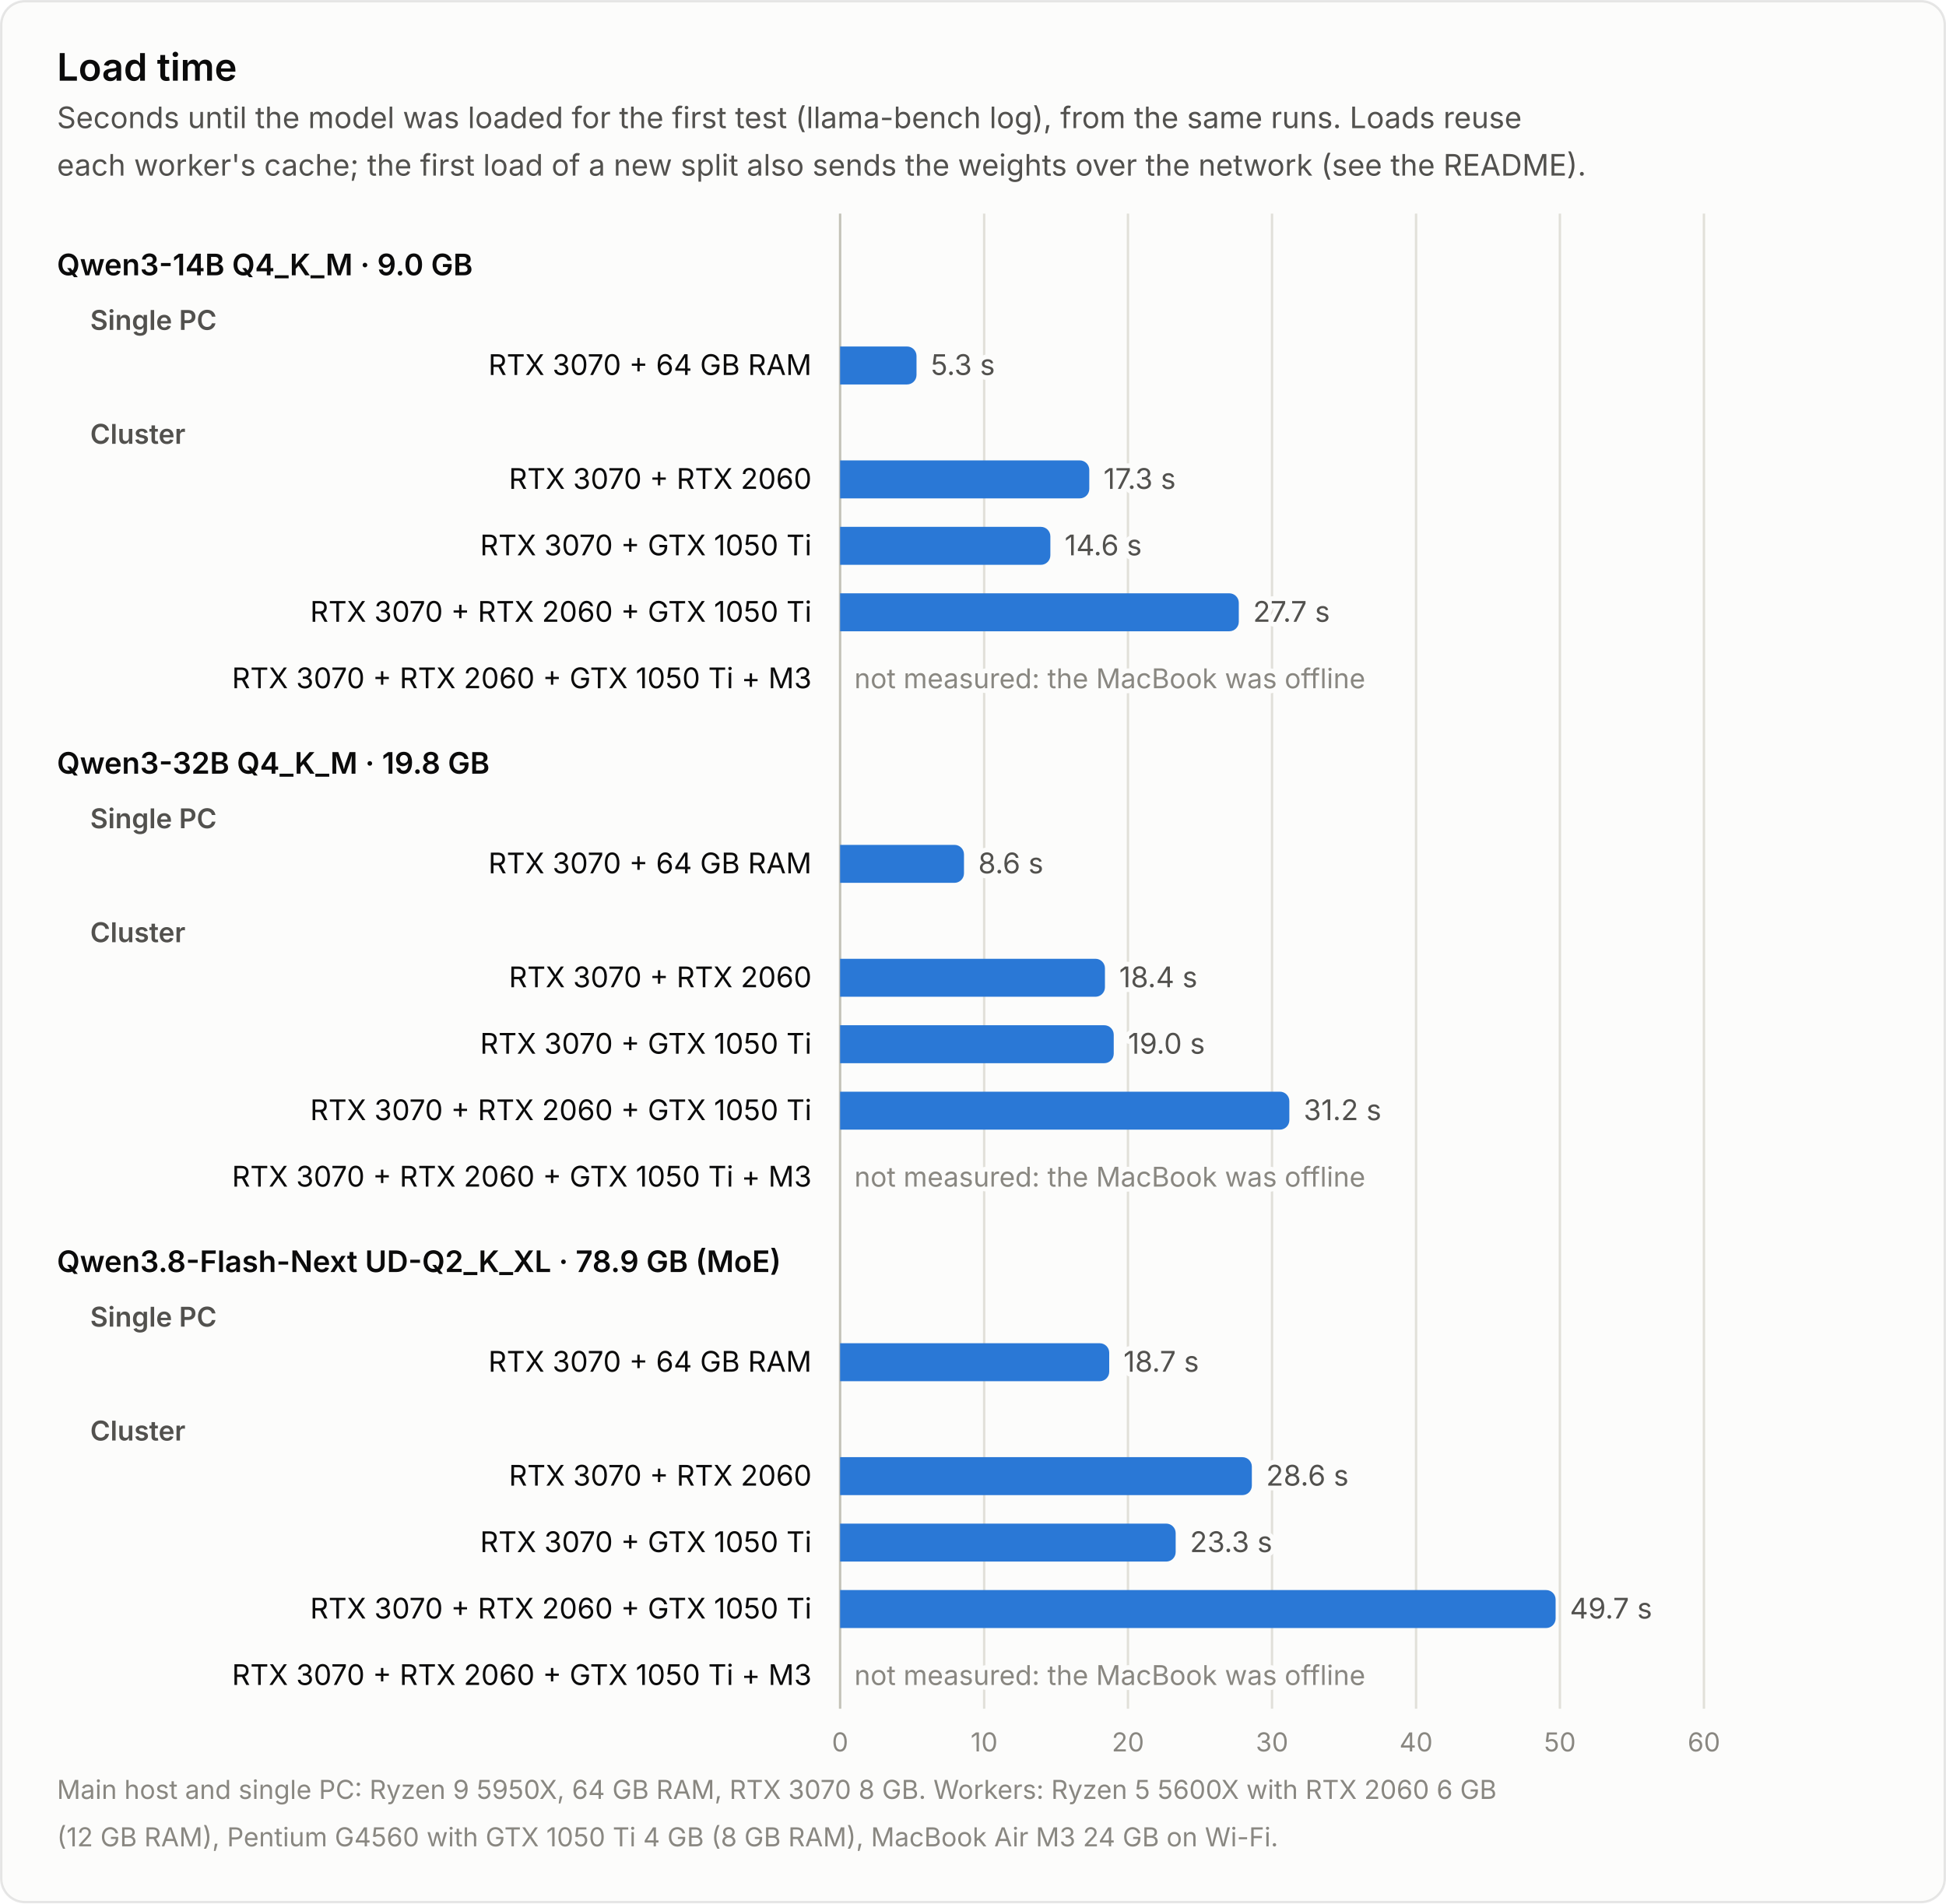
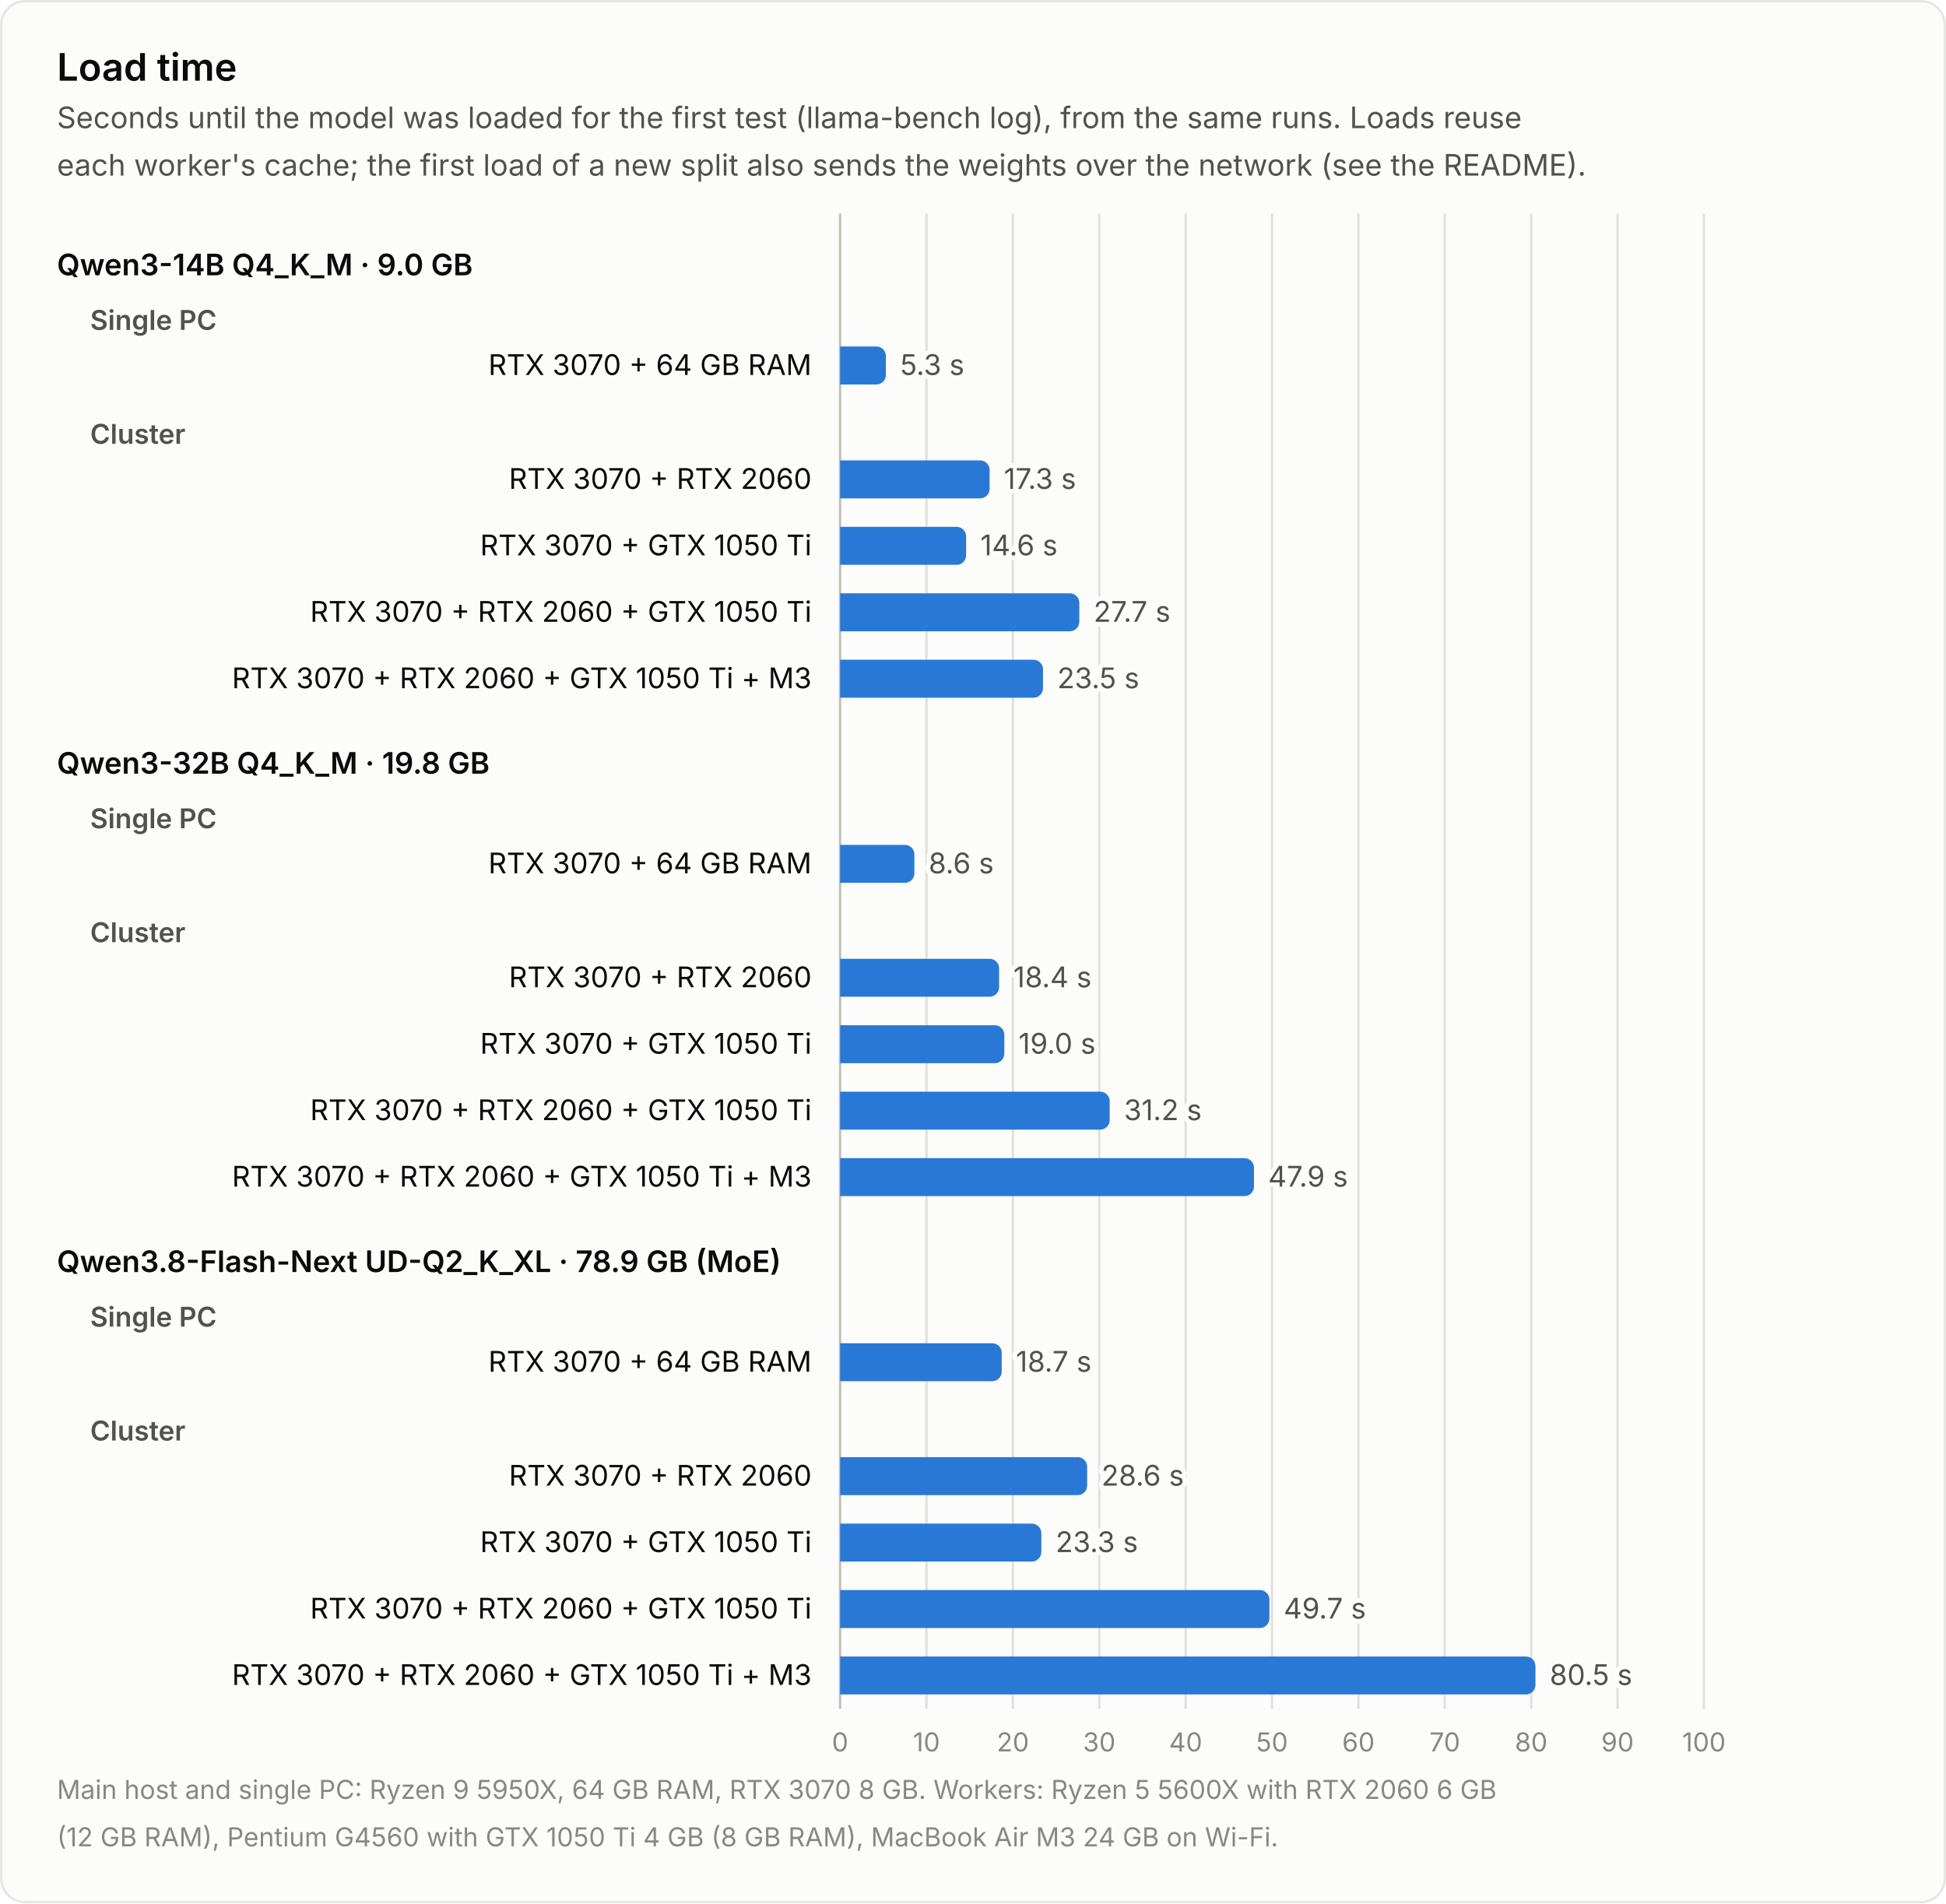
<svg xmlns="http://www.w3.org/2000/svg" width="820" height="802" viewBox="0 0 820 802" role="img" aria-labelledby="t-load-time" font-family="system-ui, -apple-system, 'Segoe UI', sans-serif">
  <rect x="0.5" y="0.5" width="819" height="801" rx="10" fill="#fcfcfb" stroke="rgba(11,11,11,0.10)" />
  <text x="24.0" y="34.0" font-size="16" font-weight="600" fill="#0b0b0b" text-anchor="start" style="">Load time</text>
  <text x="24.0" y="54.0" font-size="12.5" font-weight="400" fill="#52514e" text-anchor="start" style="">Seconds until the model was loaded for the first test (llama-bench log), from the same runs. Loads reuse</text>
  <text x="24.0" y="74.0" font-size="12.5" font-weight="400" fill="#52514e" text-anchor="start" style="">each worker's cache; the first load of a new split also sends the weights over the network (see the README).</text>
  <line x1="354.0" y1="90.0" x2="354.0" y2="720.0" stroke="#c3c2b7" stroke-width="1" />
  <text x="354.0" y="738.0" font-size="11" font-weight="400" fill="#898781" text-anchor="middle" style="font-variant-numeric: tabular-nums;">0</text>
-   <line x1="414.7" y1="90.0" x2="414.7" y2="720.0" stroke="#e1e0d9" stroke-width="1" />
-   <text x="414.7" y="738.0" font-size="11" font-weight="400" fill="#898781" text-anchor="middle" style="font-variant-numeric: tabular-nums;">10</text>
-   <line x1="475.3" y1="90.0" x2="475.3" y2="720.0" stroke="#e1e0d9" stroke-width="1" />
-   <text x="475.3" y="738.0" font-size="11" font-weight="400" fill="#898781" text-anchor="middle" style="font-variant-numeric: tabular-nums;">20</text>
+   <line x1="390.4" y1="90.0" x2="390.4" y2="720.0" stroke="#e1e0d9" stroke-width="1" />
+   <text x="390.4" y="738.0" font-size="11" font-weight="400" fill="#898781" text-anchor="middle" style="font-variant-numeric: tabular-nums;">10</text>
+   <line x1="426.8" y1="90.0" x2="426.8" y2="720.0" stroke="#e1e0d9" stroke-width="1" />
+   <text x="426.8" y="738.0" font-size="11" font-weight="400" fill="#898781" text-anchor="middle" style="font-variant-numeric: tabular-nums;">20</text>
+   <line x1="463.2" y1="90.0" x2="463.2" y2="720.0" stroke="#e1e0d9" stroke-width="1" />
+   <text x="463.2" y="738.0" font-size="11" font-weight="400" fill="#898781" text-anchor="middle" style="font-variant-numeric: tabular-nums;">30</text>
+   <line x1="499.6" y1="90.0" x2="499.6" y2="720.0" stroke="#e1e0d9" stroke-width="1" />
+   <text x="499.6" y="738.0" font-size="11" font-weight="400" fill="#898781" text-anchor="middle" style="font-variant-numeric: tabular-nums;">40</text>
  <line x1="536.0" y1="90.0" x2="536.0" y2="720.0" stroke="#e1e0d9" stroke-width="1" />
-   <text x="536.0" y="738.0" font-size="11" font-weight="400" fill="#898781" text-anchor="middle" style="font-variant-numeric: tabular-nums;">30</text>
-   <line x1="596.7" y1="90.0" x2="596.7" y2="720.0" stroke="#e1e0d9" stroke-width="1" />
-   <text x="596.7" y="738.0" font-size="11" font-weight="400" fill="#898781" text-anchor="middle" style="font-variant-numeric: tabular-nums;">40</text>
-   <line x1="657.3" y1="90.0" x2="657.3" y2="720.0" stroke="#e1e0d9" stroke-width="1" />
-   <text x="657.3" y="738.0" font-size="11" font-weight="400" fill="#898781" text-anchor="middle" style="font-variant-numeric: tabular-nums;">50</text>
+   <text x="536.0" y="738.0" font-size="11" font-weight="400" fill="#898781" text-anchor="middle" style="font-variant-numeric: tabular-nums;">50</text>
+   <line x1="572.4" y1="90.0" x2="572.4" y2="720.0" stroke="#e1e0d9" stroke-width="1" />
+   <text x="572.4" y="738.0" font-size="11" font-weight="400" fill="#898781" text-anchor="middle" style="font-variant-numeric: tabular-nums;">60</text>
+   <line x1="608.8" y1="90.0" x2="608.8" y2="720.0" stroke="#e1e0d9" stroke-width="1" />
+   <text x="608.8" y="738.0" font-size="11" font-weight="400" fill="#898781" text-anchor="middle" style="font-variant-numeric: tabular-nums;">70</text>
+   <line x1="645.2" y1="90.0" x2="645.2" y2="720.0" stroke="#e1e0d9" stroke-width="1" />
+   <text x="645.2" y="738.0" font-size="11" font-weight="400" fill="#898781" text-anchor="middle" style="font-variant-numeric: tabular-nums;">80</text>
+   <line x1="681.6" y1="90.0" x2="681.6" y2="720.0" stroke="#e1e0d9" stroke-width="1" />
+   <text x="681.6" y="738.0" font-size="11" font-weight="400" fill="#898781" text-anchor="middle" style="font-variant-numeric: tabular-nums;">90</text>
  <line x1="718.0" y1="90.0" x2="718.0" y2="720.0" stroke="#e1e0d9" stroke-width="1" />
-   <text x="718.0" y="738.0" font-size="11" font-weight="400" fill="#898781" text-anchor="middle" style="font-variant-numeric: tabular-nums;">60</text>
+   <text x="718.0" y="738.0" font-size="11" font-weight="400" fill="#898781" text-anchor="middle" style="font-variant-numeric: tabular-nums;">100</text>
  <text x="24.0" y="116.0" font-size="12.5" font-weight="600" fill="#0b0b0b" text-anchor="start" style="">Qwen3-14B Q4_K_M · 9.0 GB</text>
  <text x="38.0" y="139.0" font-size="11.5" font-weight="600" fill="#52514e" text-anchor="start" style="">Single PC</text>
  <text x="342.0" y="158.0" font-size="12" font-weight="400" fill="#0b0b0b" text-anchor="end" style="">RTX 3070 + 64 GB RAM</text>
-   <path d="M354.0,146.0 H382.2 A4.0,4.0 0 0 1 386.2,150.0 V158.0 A4.0,4.0 0 0 1 382.2,162.0 H354.0 Z" fill="#2a78d6" />
-   <text x="392.2" y="158.0" font-size="12" font-weight="400" fill="#52514e" text-anchor="start" style="font-variant-numeric: tabular-nums;" stroke="#fcfcfb" stroke-width="4" stroke-linejoin="round" paint-order="stroke">5.3 s</text>
+   <path d="M354.0,146.0 H369.3 A4.0,4.0 0 0 1 373.3,150.0 V158.0 A4.0,4.0 0 0 1 369.3,162.0 H354.0 Z" fill="#2a78d6" />
+   <text x="379.3" y="158.0" font-size="12" font-weight="400" fill="#52514e" text-anchor="start" style="font-variant-numeric: tabular-nums;" stroke="#fcfcfb" stroke-width="4" stroke-linejoin="round" paint-order="stroke">5.3 s</text>
  <text x="38.0" y="187.0" font-size="11.5" font-weight="600" fill="#52514e" text-anchor="start" style="">Cluster</text>
  <text x="342.0" y="206.0" font-size="12" font-weight="400" fill="#0b0b0b" text-anchor="end" style="">RTX 3070 + RTX 2060</text>
-   <path d="M354.0,194.0 H455.0 A4.0,4.0 0 0 1 459.0,198.0 V206.0 A4.0,4.0 0 0 1 455.0,210.0 H354.0 Z" fill="#2a78d6" />
-   <text x="465.0" y="206.0" font-size="12" font-weight="400" fill="#52514e" text-anchor="start" style="font-variant-numeric: tabular-nums;" stroke="#fcfcfb" stroke-width="4" stroke-linejoin="round" paint-order="stroke">17.3 s</text>
+   <path d="M354.0,194.0 H413.0 A4.0,4.0 0 0 1 417.0,198.0 V206.0 A4.0,4.0 0 0 1 413.0,210.0 H354.0 Z" fill="#2a78d6" />
+   <text x="423.0" y="206.0" font-size="12" font-weight="400" fill="#52514e" text-anchor="start" style="font-variant-numeric: tabular-nums;" stroke="#fcfcfb" stroke-width="4" stroke-linejoin="round" paint-order="stroke">17.3 s</text>
  <text x="342.0" y="234.0" font-size="12" font-weight="400" fill="#0b0b0b" text-anchor="end" style="">RTX 3070 + GTX 1050 Ti</text>
-   <path d="M354.0,222.0 H438.6 A4.0,4.0 0 0 1 442.6,226.0 V234.0 A4.0,4.0 0 0 1 438.6,238.0 H354.0 Z" fill="#2a78d6" />
-   <text x="448.6" y="234.0" font-size="12" font-weight="400" fill="#52514e" text-anchor="start" style="font-variant-numeric: tabular-nums;" stroke="#fcfcfb" stroke-width="4" stroke-linejoin="round" paint-order="stroke">14.6 s</text>
+   <path d="M354.0,222.0 H403.1 A4.0,4.0 0 0 1 407.1,226.0 V234.0 A4.0,4.0 0 0 1 403.1,238.0 H354.0 Z" fill="#2a78d6" />
+   <text x="413.1" y="234.0" font-size="12" font-weight="400" fill="#52514e" text-anchor="start" style="font-variant-numeric: tabular-nums;" stroke="#fcfcfb" stroke-width="4" stroke-linejoin="round" paint-order="stroke">14.6 s</text>
  <text x="342.0" y="262.0" font-size="12" font-weight="400" fill="#0b0b0b" text-anchor="end" style="">RTX 3070 + RTX 2060 + GTX 1050 Ti</text>
-   <path d="M354.0,250.0 H518.0 A4.0,4.0 0 0 1 522.0,254.0 V262.0 A4.0,4.0 0 0 1 518.0,266.0 H354.0 Z" fill="#2a78d6" />
-   <text x="528.0" y="262.0" font-size="12" font-weight="400" fill="#52514e" text-anchor="start" style="font-variant-numeric: tabular-nums;" stroke="#fcfcfb" stroke-width="4" stroke-linejoin="round" paint-order="stroke">27.7 s</text>
+   <path d="M354.0,250.0 H450.8 A4.0,4.0 0 0 1 454.8,254.0 V262.0 A4.0,4.0 0 0 1 450.8,266.0 H354.0 Z" fill="#2a78d6" />
+   <text x="460.8" y="262.0" font-size="12" font-weight="400" fill="#52514e" text-anchor="start" style="font-variant-numeric: tabular-nums;" stroke="#fcfcfb" stroke-width="4" stroke-linejoin="round" paint-order="stroke">27.7 s</text>
  <text x="342.0" y="290.0" font-size="12" font-weight="400" fill="#0b0b0b" text-anchor="end" style="">RTX 3070 + RTX 2060 + GTX 1050 Ti + M3</text>
-   <text x="360.0" y="290.0" font-size="11.5" font-weight="400" fill="#898781" text-anchor="start" style="" stroke="#fcfcfb" stroke-width="4" stroke-linejoin="round" paint-order="stroke">not measured: the MacBook was offline</text>
+   <path d="M354.0,278.0 H435.5 A4.0,4.0 0 0 1 439.5,282.0 V290.0 A4.0,4.0 0 0 1 435.5,294.0 H354.0 Z" fill="#2a78d6" />
+   <text x="445.5" y="290.0" font-size="12" font-weight="400" fill="#52514e" text-anchor="start" style="font-variant-numeric: tabular-nums;" stroke="#fcfcfb" stroke-width="4" stroke-linejoin="round" paint-order="stroke">23.5 s</text>
  <text x="24.0" y="326.0" font-size="12.5" font-weight="600" fill="#0b0b0b" text-anchor="start" style="">Qwen3-32B Q4_K_M · 19.8 GB</text>
  <text x="38.0" y="349.0" font-size="11.5" font-weight="600" fill="#52514e" text-anchor="start" style="">Single PC</text>
  <text x="342.0" y="368.0" font-size="12" font-weight="400" fill="#0b0b0b" text-anchor="end" style="">RTX 3070 + 64 GB RAM</text>
-   <path d="M354.0,356.0 H402.2 A4.0,4.0 0 0 1 406.2,360.0 V368.0 A4.0,4.0 0 0 1 402.2,372.0 H354.0 Z" fill="#2a78d6" />
-   <text x="412.2" y="368.0" font-size="12" font-weight="400" fill="#52514e" text-anchor="start" style="font-variant-numeric: tabular-nums;" stroke="#fcfcfb" stroke-width="4" stroke-linejoin="round" paint-order="stroke">8.6 s</text>
+   <path d="M354.0,356.0 H381.3 A4.0,4.0 0 0 1 385.3,360.0 V368.0 A4.0,4.0 0 0 1 381.3,372.0 H354.0 Z" fill="#2a78d6" />
+   <text x="391.3" y="368.0" font-size="12" font-weight="400" fill="#52514e" text-anchor="start" style="font-variant-numeric: tabular-nums;" stroke="#fcfcfb" stroke-width="4" stroke-linejoin="round" paint-order="stroke">8.6 s</text>
  <text x="38.0" y="397.0" font-size="11.5" font-weight="600" fill="#52514e" text-anchor="start" style="">Cluster</text>
  <text x="342.0" y="416.0" font-size="12" font-weight="400" fill="#0b0b0b" text-anchor="end" style="">RTX 3070 + RTX 2060</text>
-   <path d="M354.0,404.0 H461.6 A4.0,4.0 0 0 1 465.6,408.0 V416.0 A4.0,4.0 0 0 1 461.6,420.0 H354.0 Z" fill="#2a78d6" />
-   <text x="471.6" y="416.0" font-size="12" font-weight="400" fill="#52514e" text-anchor="start" style="font-variant-numeric: tabular-nums;" stroke="#fcfcfb" stroke-width="4" stroke-linejoin="round" paint-order="stroke">18.4 s</text>
+   <path d="M354.0,404.0 H417.0 A4.0,4.0 0 0 1 421.0,408.0 V416.0 A4.0,4.0 0 0 1 417.0,420.0 H354.0 Z" fill="#2a78d6" />
+   <text x="427.0" y="416.0" font-size="12" font-weight="400" fill="#52514e" text-anchor="start" style="font-variant-numeric: tabular-nums;" stroke="#fcfcfb" stroke-width="4" stroke-linejoin="round" paint-order="stroke">18.4 s</text>
  <text x="342.0" y="444.0" font-size="12" font-weight="400" fill="#0b0b0b" text-anchor="end" style="">RTX 3070 + GTX 1050 Ti</text>
-   <path d="M354.0,432.0 H465.3 A4.0,4.0 0 0 1 469.3,436.0 V444.0 A4.0,4.0 0 0 1 465.3,448.0 H354.0 Z" fill="#2a78d6" />
-   <text x="475.3" y="444.0" font-size="12" font-weight="400" fill="#52514e" text-anchor="start" style="font-variant-numeric: tabular-nums;" stroke="#fcfcfb" stroke-width="4" stroke-linejoin="round" paint-order="stroke">19.0 s</text>
+   <path d="M354.0,432.0 H419.2 A4.0,4.0 0 0 1 423.2,436.0 V444.0 A4.0,4.0 0 0 1 419.2,448.0 H354.0 Z" fill="#2a78d6" />
+   <text x="429.2" y="444.0" font-size="12" font-weight="400" fill="#52514e" text-anchor="start" style="font-variant-numeric: tabular-nums;" stroke="#fcfcfb" stroke-width="4" stroke-linejoin="round" paint-order="stroke">19.0 s</text>
  <text x="342.0" y="472.0" font-size="12" font-weight="400" fill="#0b0b0b" text-anchor="end" style="">RTX 3070 + RTX 2060 + GTX 1050 Ti</text>
-   <path d="M354.0,460.0 H539.3 A4.0,4.0 0 0 1 543.3,464.0 V472.0 A4.0,4.0 0 0 1 539.3,476.0 H354.0 Z" fill="#2a78d6" />
-   <text x="549.3" y="472.0" font-size="12" font-weight="400" fill="#52514e" text-anchor="start" style="font-variant-numeric: tabular-nums;" stroke="#fcfcfb" stroke-width="4" stroke-linejoin="round" paint-order="stroke">31.2 s</text>
+   <path d="M354.0,460.0 H463.6 A4.0,4.0 0 0 1 467.6,464.0 V472.0 A4.0,4.0 0 0 1 463.6,476.0 H354.0 Z" fill="#2a78d6" />
+   <text x="473.6" y="472.0" font-size="12" font-weight="400" fill="#52514e" text-anchor="start" style="font-variant-numeric: tabular-nums;" stroke="#fcfcfb" stroke-width="4" stroke-linejoin="round" paint-order="stroke">31.2 s</text>
  <text x="342.0" y="500.0" font-size="12" font-weight="400" fill="#0b0b0b" text-anchor="end" style="">RTX 3070 + RTX 2060 + GTX 1050 Ti + M3</text>
-   <text x="360.0" y="500.0" font-size="11.5" font-weight="400" fill="#898781" text-anchor="start" style="" stroke="#fcfcfb" stroke-width="4" stroke-linejoin="round" paint-order="stroke">not measured: the MacBook was offline</text>
+   <path d="M354.0,488.0 H524.4 A4.0,4.0 0 0 1 528.4,492.0 V500.0 A4.0,4.0 0 0 1 524.4,504.0 H354.0 Z" fill="#2a78d6" />
+   <text x="534.4" y="500.0" font-size="12" font-weight="400" fill="#52514e" text-anchor="start" style="font-variant-numeric: tabular-nums;" stroke="#fcfcfb" stroke-width="4" stroke-linejoin="round" paint-order="stroke">47.9 s</text>
  <text x="24.0" y="536.0" font-size="12.5" font-weight="600" fill="#0b0b0b" text-anchor="start" style="">Qwen3.8-Flash-Next UD-Q2_K_XL · 78.9 GB (MoE)</text>
  <text x="38.0" y="559.0" font-size="11.5" font-weight="600" fill="#52514e" text-anchor="start" style="">Single PC</text>
  <text x="342.0" y="578.0" font-size="12" font-weight="400" fill="#0b0b0b" text-anchor="end" style="">RTX 3070 + 64 GB RAM</text>
-   <path d="M354.0,566.0 H463.4 A4.0,4.0 0 0 1 467.4,570.0 V578.0 A4.0,4.0 0 0 1 463.4,582.0 H354.0 Z" fill="#2a78d6" />
-   <text x="473.4" y="578.0" font-size="12" font-weight="400" fill="#52514e" text-anchor="start" style="font-variant-numeric: tabular-nums;" stroke="#fcfcfb" stroke-width="4" stroke-linejoin="round" paint-order="stroke">18.7 s</text>
+   <path d="M354.0,566.0 H418.1 A4.0,4.0 0 0 1 422.1,570.0 V578.0 A4.0,4.0 0 0 1 418.1,582.0 H354.0 Z" fill="#2a78d6" />
+   <text x="428.1" y="578.0" font-size="12" font-weight="400" fill="#52514e" text-anchor="start" style="font-variant-numeric: tabular-nums;" stroke="#fcfcfb" stroke-width="4" stroke-linejoin="round" paint-order="stroke">18.7 s</text>
  <text x="38.0" y="607.0" font-size="11.5" font-weight="600" fill="#52514e" text-anchor="start" style="">Cluster</text>
  <text x="342.0" y="626.0" font-size="12" font-weight="400" fill="#0b0b0b" text-anchor="end" style="">RTX 3070 + RTX 2060</text>
-   <path d="M354.0,614.0 H523.5 A4.0,4.0 0 0 1 527.5,618.0 V626.0 A4.0,4.0 0 0 1 523.5,630.0 H354.0 Z" fill="#2a78d6" />
-   <text x="533.5" y="626.0" font-size="12" font-weight="400" fill="#52514e" text-anchor="start" style="font-variant-numeric: tabular-nums;" stroke="#fcfcfb" stroke-width="4" stroke-linejoin="round" paint-order="stroke">28.6 s</text>
+   <path d="M354.0,614.0 H454.1 A4.0,4.0 0 0 1 458.1,618.0 V626.0 A4.0,4.0 0 0 1 454.1,630.0 H354.0 Z" fill="#2a78d6" />
+   <text x="464.1" y="626.0" font-size="12" font-weight="400" fill="#52514e" text-anchor="start" style="font-variant-numeric: tabular-nums;" stroke="#fcfcfb" stroke-width="4" stroke-linejoin="round" paint-order="stroke">28.6 s</text>
  <text x="342.0" y="654.0" font-size="12" font-weight="400" fill="#0b0b0b" text-anchor="end" style="">RTX 3070 + GTX 1050 Ti</text>
-   <path d="M354.0,642.0 H491.4 A4.0,4.0 0 0 1 495.4,646.0 V654.0 A4.0,4.0 0 0 1 491.4,658.0 H354.0 Z" fill="#2a78d6" />
-   <text x="501.4" y="654.0" font-size="12" font-weight="400" fill="#52514e" text-anchor="start" style="font-variant-numeric: tabular-nums;" stroke="#fcfcfb" stroke-width="4" stroke-linejoin="round" paint-order="stroke">23.3 s</text>
+   <path d="M354.0,642.0 H434.8 A4.0,4.0 0 0 1 438.8,646.0 V654.0 A4.0,4.0 0 0 1 434.8,658.0 H354.0 Z" fill="#2a78d6" />
+   <text x="444.8" y="654.0" font-size="12" font-weight="400" fill="#52514e" text-anchor="start" style="font-variant-numeric: tabular-nums;" stroke="#fcfcfb" stroke-width="4" stroke-linejoin="round" paint-order="stroke">23.3 s</text>
  <text x="342.0" y="682.0" font-size="12" font-weight="400" fill="#0b0b0b" text-anchor="end" style="">RTX 3070 + RTX 2060 + GTX 1050 Ti</text>
-   <path d="M354.0,670.0 H651.5 A4.0,4.0 0 0 1 655.5,674.0 V682.0 A4.0,4.0 0 0 1 651.5,686.0 H354.0 Z" fill="#2a78d6" />
-   <text x="661.5" y="682.0" font-size="12" font-weight="400" fill="#52514e" text-anchor="start" style="font-variant-numeric: tabular-nums;" stroke="#fcfcfb" stroke-width="4" stroke-linejoin="round" paint-order="stroke">49.7 s</text>
+   <path d="M354.0,670.0 H530.9 A4.0,4.0 0 0 1 534.9,674.0 V682.0 A4.0,4.0 0 0 1 530.9,686.0 H354.0 Z" fill="#2a78d6" />
+   <text x="540.9" y="682.0" font-size="12" font-weight="400" fill="#52514e" text-anchor="start" style="font-variant-numeric: tabular-nums;" stroke="#fcfcfb" stroke-width="4" stroke-linejoin="round" paint-order="stroke">49.7 s</text>
  <text x="342.0" y="710.0" font-size="12" font-weight="400" fill="#0b0b0b" text-anchor="end" style="">RTX 3070 + RTX 2060 + GTX 1050 Ti + M3</text>
-   <text x="360.0" y="710.0" font-size="11.5" font-weight="400" fill="#898781" text-anchor="start" style="" stroke="#fcfcfb" stroke-width="4" stroke-linejoin="round" paint-order="stroke">not measured: the MacBook was offline</text>
+   <path d="M354.0,698.0 H643.0 A4.0,4.0 0 0 1 647.0,702.0 V710.0 A4.0,4.0 0 0 1 643.0,714.0 H354.0 Z" fill="#2a78d6" />
+   <text x="653.0" y="710.0" font-size="12" font-weight="400" fill="#52514e" text-anchor="start" style="font-variant-numeric: tabular-nums;" stroke="#fcfcfb" stroke-width="4" stroke-linejoin="round" paint-order="stroke">80.5 s</text>
  <text x="24.0" y="758.0" font-size="11" font-weight="400" fill="#898781" text-anchor="start" style="">Main host and single PC: Ryzen 9 5950X, 64 GB RAM, RTX 3070 8 GB. Workers: Ryzen 5 5600X with RTX 2060 6 GB</text>
  <text x="24.0" y="778.0" font-size="11" font-weight="400" fill="#898781" text-anchor="start" style="">(12 GB RAM), Pentium G4560 with GTX 1050 Ti 4 GB (8 GB RAM), MacBook Air M3 24 GB on Wi-Fi.</text>
</svg>
